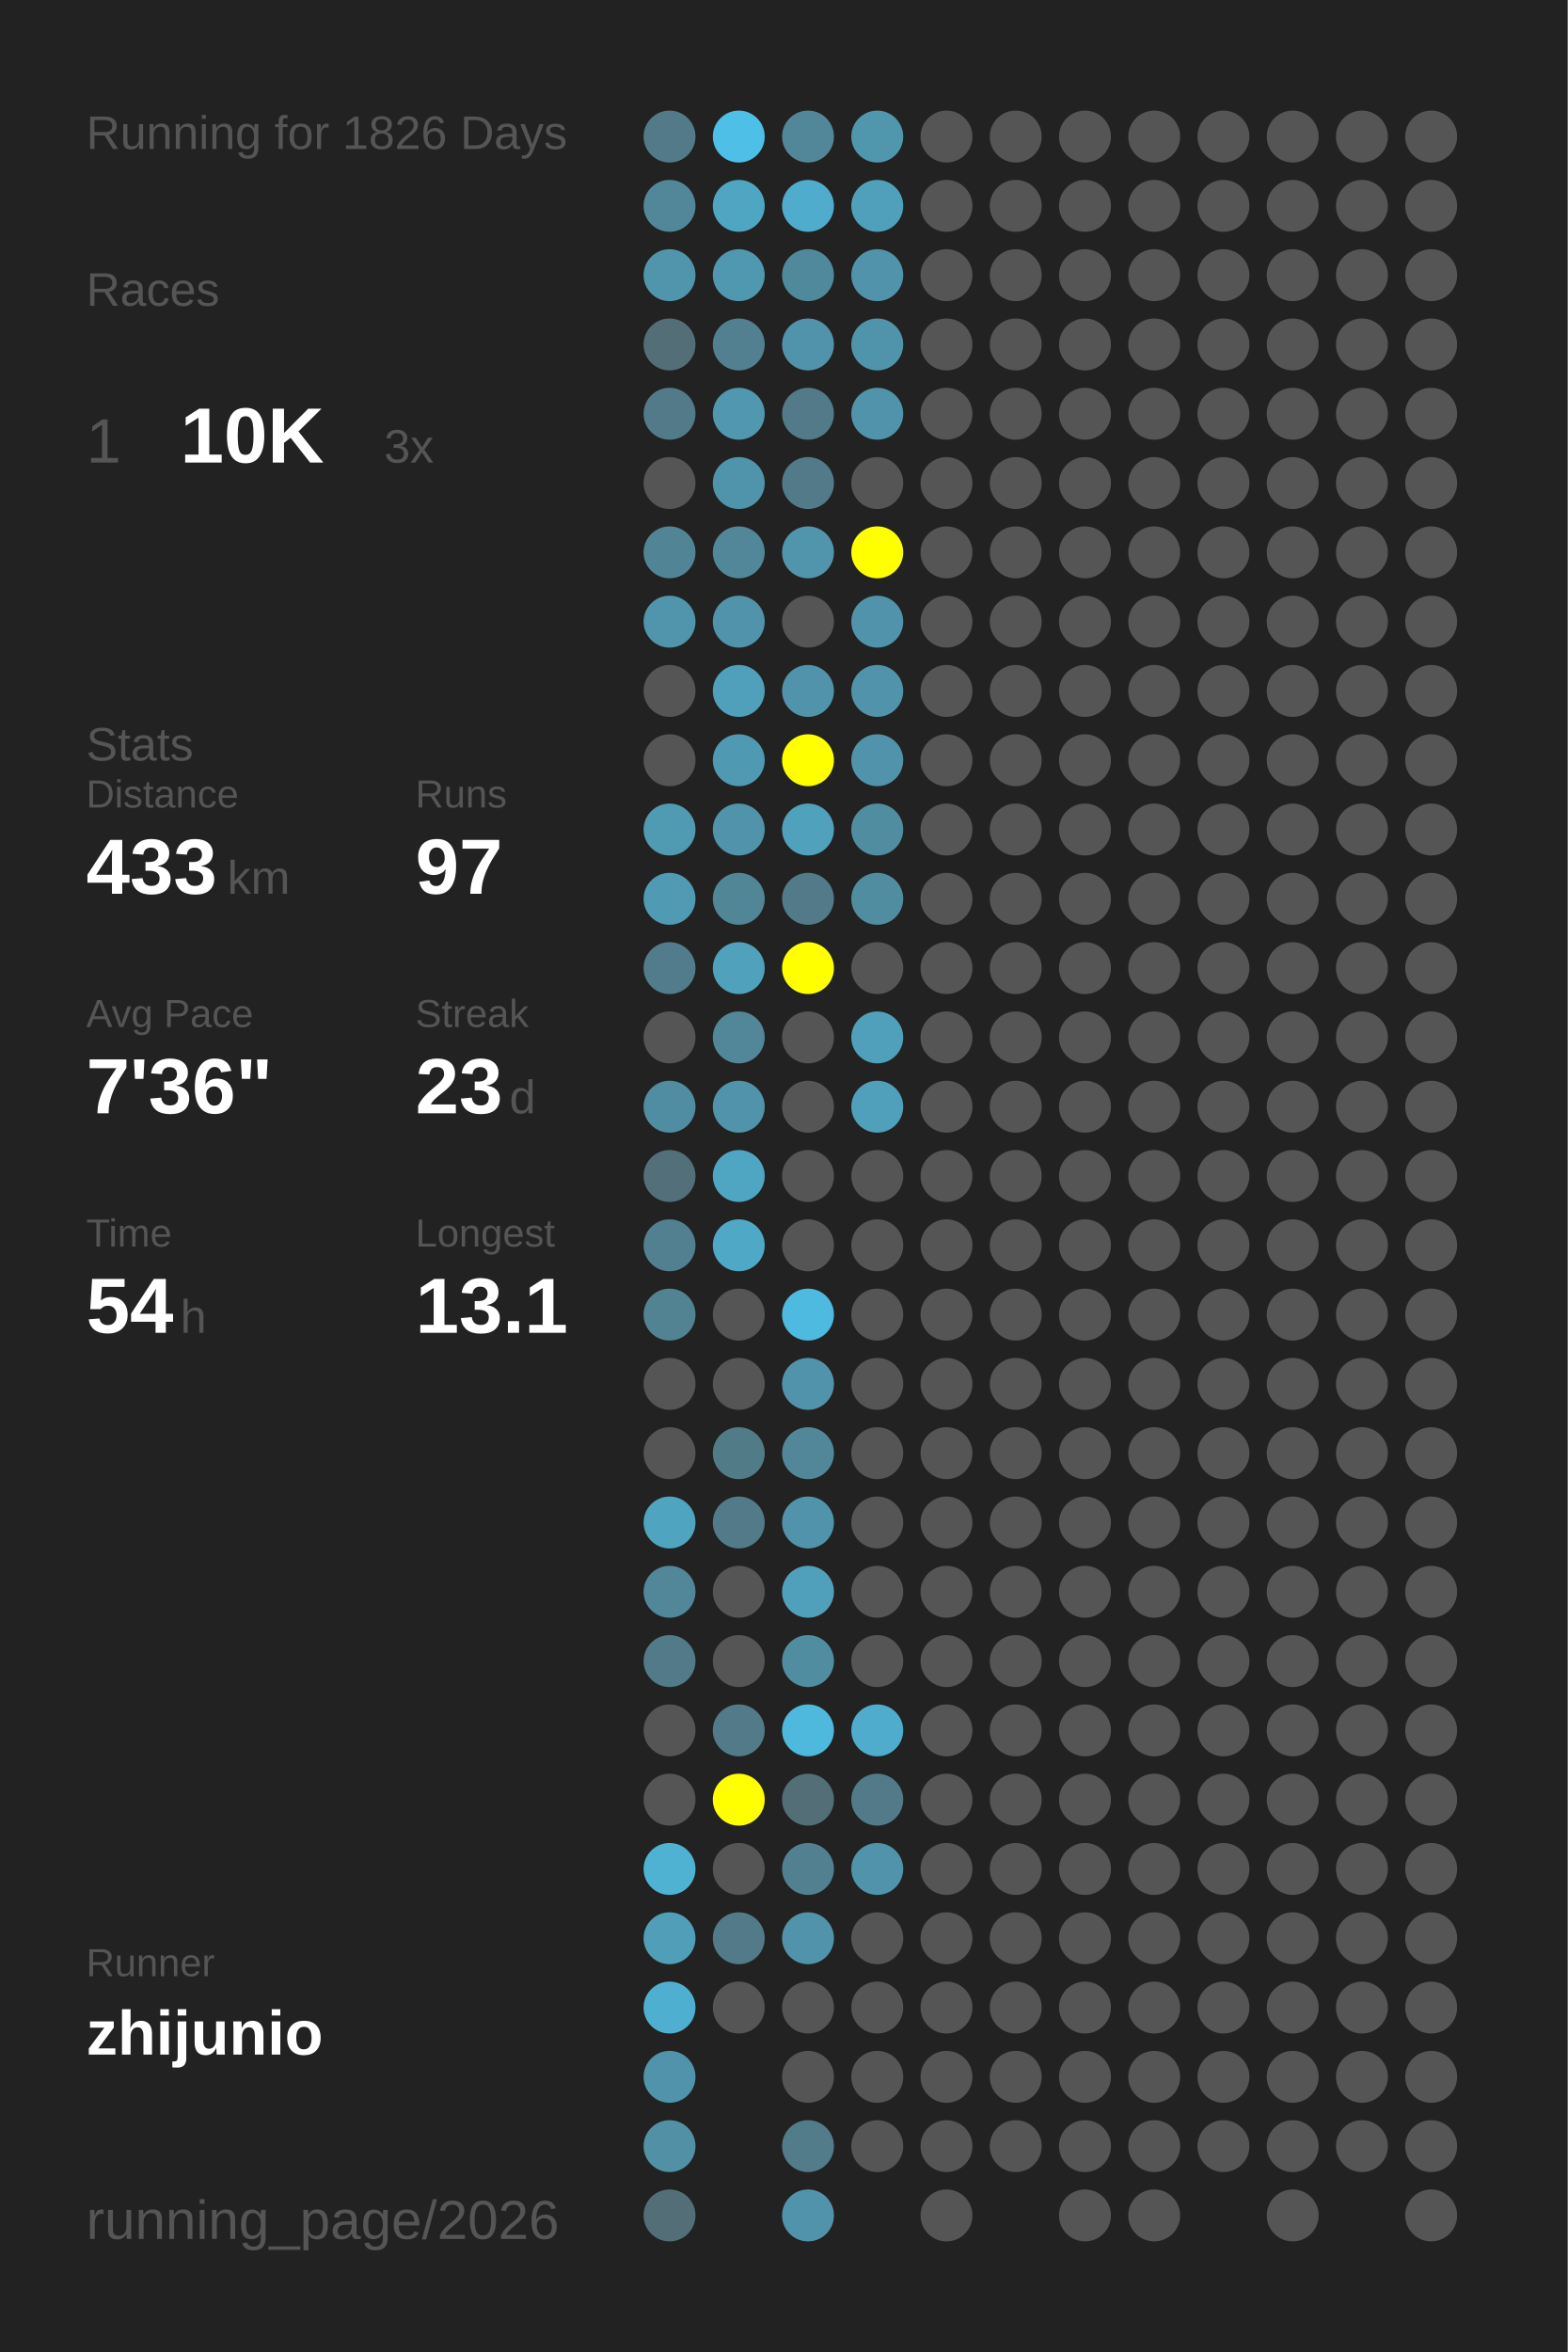
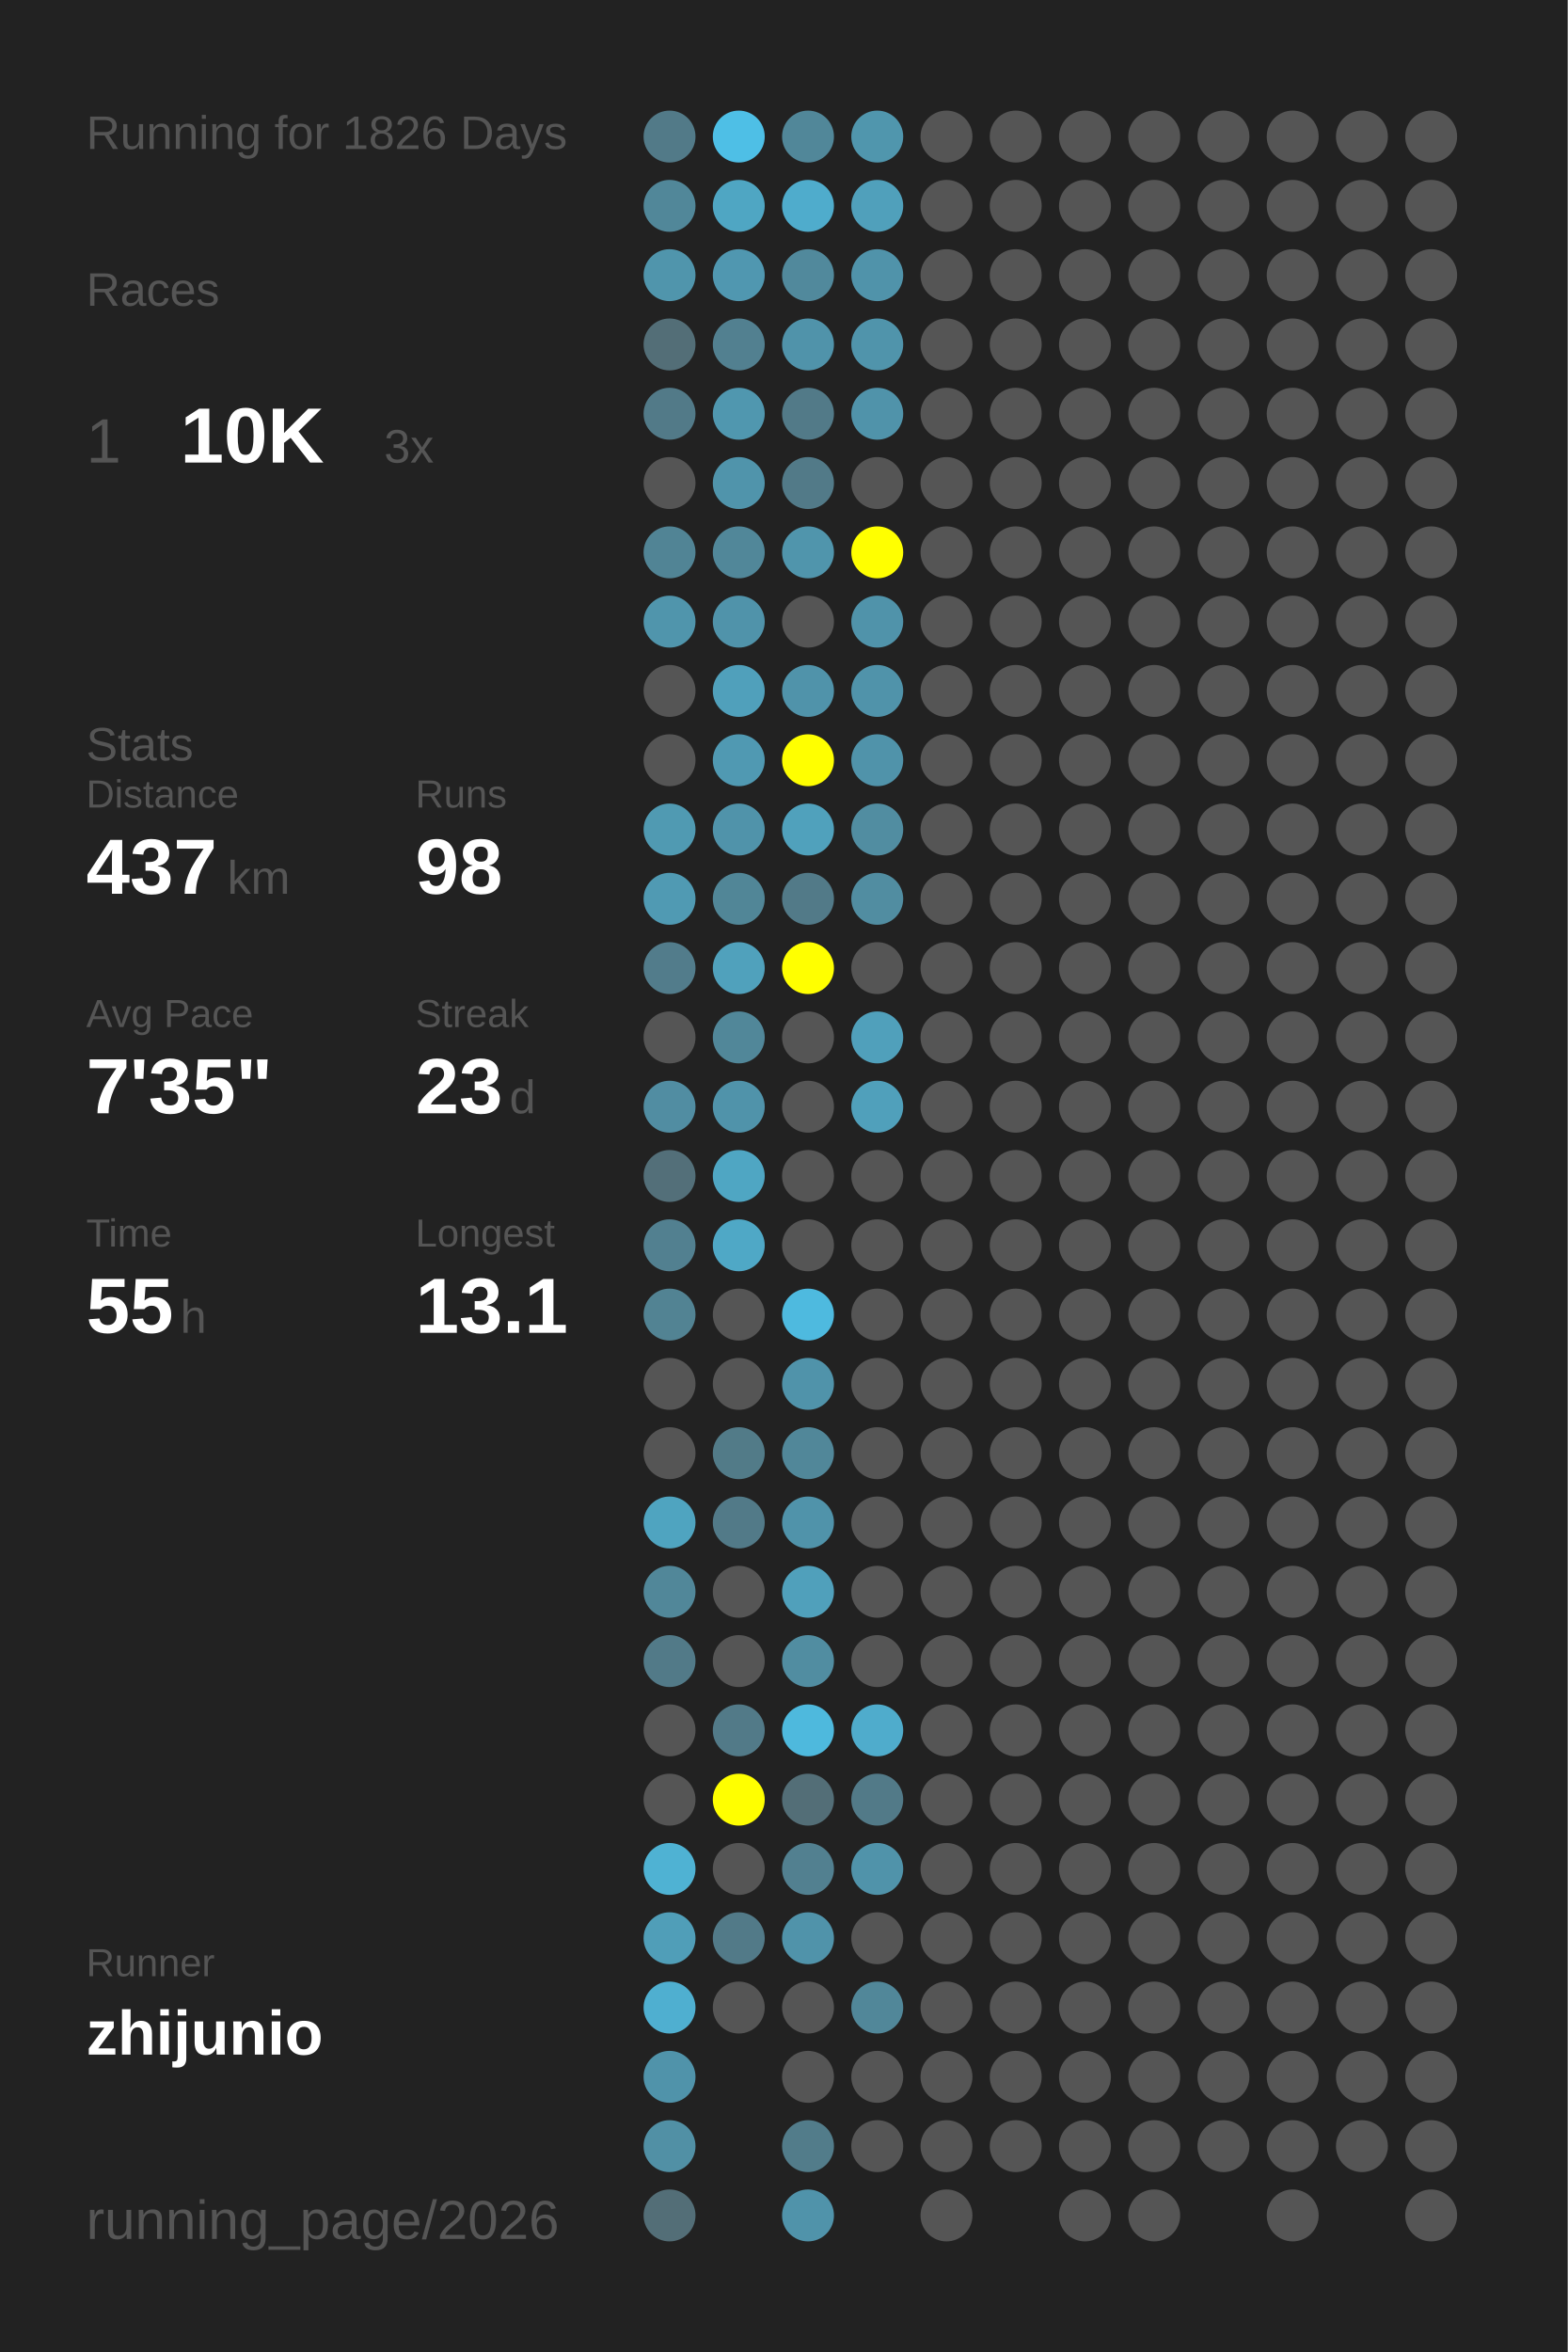
<svg xmlns="http://www.w3.org/2000/svg" baseProfile="full" height="300mm" version="1.1" viewBox="0,0,200,300" width="200mm">
  <defs />
  <rect fill="#222222" height="300" width="200" x="0" y="0" />
  <text fill="#555555" style="font-size:6px; font-family:Arial;" x="11" y="19">Running for 1826 Days</text>
  <text fill="#555555" style="font-size:6px; font-family:Arial;" x="11" y="39">Races</text>
  <text fill="#555555" style="font-size:8px; font-family:Arial;" x="11" y="59">1</text>
  <text fill="#FFFFFF" style="font-size:10px; font-family:Arial; font-weight:bold;" x="23" y="59">10K</text>
  <text fill="#555555" style="font-size:6px; font-family:Arial;" x="49" y="59">3x</text>
  <text fill="#555555" style="font-size:6px; font-family:Arial;" x="11" y="97">Stats</text>
  <text fill="#555555" style="font-size:5px; font-family:Arial;" x="11" y="103">Distance</text>
-   <text fill="#FFFFFF" style="font-size:10px; font-family:Arial; font-weight:bold;" x="11" y="114">433</text>
+   <text fill="#FFFFFF" style="font-size:10px; font-family:Arial; font-weight:bold;" x="11" y="114">437</text>
  <text fill="#555555" style="font-size:6px; font-family:Arial;" x="29" y="114">km</text>
  <text fill="#555555" style="font-size:5px; font-family:Arial;" x="53" y="103">Runs</text>
-   <text fill="#FFFFFF" style="font-size:10px; font-family:Arial; font-weight:bold;" x="53" y="114">97</text>
+   <text fill="#FFFFFF" style="font-size:10px; font-family:Arial; font-weight:bold;" x="53" y="114">98</text>
  <text fill="#555555" style="font-size:5px; font-family:Arial;" x="11" y="131">Avg Pace</text>
-   <text fill="#FFFFFF" style="font-size:10px; font-family:Arial; font-weight:bold;" x="11" y="142">7'36"</text>
+   <text fill="#FFFFFF" style="font-size:10px; font-family:Arial; font-weight:bold;" x="11" y="142">7'35"</text>
  <text fill="#555555" style="font-size:5px; font-family:Arial;" x="53" y="131">Streak</text>
  <text fill="#FFFFFF" style="font-size:10px; font-family:Arial; font-weight:bold;" x="53" y="142">23</text>
  <text fill="#555555" style="font-size:6px; font-family:Arial;" x="65" y="142">d</text>
  <text fill="#555555" style="font-size:5px; font-family:Arial;" x="11" y="159">Time</text>
-   <text fill="#FFFFFF" style="font-size:10px; font-family:Arial; font-weight:bold;" x="11" y="170">54</text>
+   <text fill="#FFFFFF" style="font-size:10px; font-family:Arial; font-weight:bold;" x="11" y="170">55</text>
  <text fill="#555555" style="font-size:6px; font-family:Arial;" x="23" y="170">h</text>
  <text fill="#555555" style="font-size:5px; font-family:Arial;" x="53" y="159">Longest</text>
  <text fill="#FFFFFF" style="font-size:10px; font-family:Arial; font-weight:bold;" x="53" y="170">13.1</text>
  <text fill="#555555" style="font-size:5px; font-family:Arial;" x="11" y="252.065">Runner</text>
  <text fill="#FFFFFF" style="font-size:8px; font-family:Arial; font-weight:bold;" x="11" y="262.065">zhijunio</text>
  <text fill="#555555" style="font-size:7px; font-family:Arial;" x="11" y="285.581">running_page/2026</text>
  <circle cx="85.417" cy="17.419" fill="#527a88" r="3.312" />
  <circle cx="85.417" cy="26.258" fill="#518799" r="3.312" />
  <circle cx="85.417" cy="35.097" fill="#5095ac" r="3.312" />
  <circle cx="85.417" cy="43.935" fill="#536e77" r="3.312" />
  <circle cx="85.417" cy="52.774" fill="#527a88" r="3.312" />
  <circle cx="85.417" cy="61.613" fill="#555555" r="3.312" />
  <circle cx="85.417" cy="70.452" fill="#518495" r="3.312" />
  <circle cx="85.417" cy="79.29" fill="#5095ac" r="3.312" />
  <circle cx="85.417" cy="88.129" fill="#555555" r="3.312" />
  <circle cx="85.417" cy="96.968" fill="#555555" r="3.312" />
  <circle cx="85.417" cy="105.806" fill="#509ab2" r="3.312" />
  <circle cx="85.417" cy="114.645" fill="#509ab3" r="3.312" />
  <circle cx="85.417" cy="123.484" fill="#527c8b" r="3.312" />
  <circle cx="85.417" cy="132.323" fill="#555555" r="3.312" />
  <circle cx="85.417" cy="141.161" fill="#518da2" r="3.312" />
  <circle cx="85.417" cy="150" fill="#536f79" r="3.312" />
  <circle cx="85.417" cy="158.839" fill="#528090" r="3.312" />
  <circle cx="85.417" cy="167.677" fill="#528393" r="3.312" />
  <circle cx="85.417" cy="176.516" fill="#555555" r="3.312" />
  <circle cx="85.417" cy="185.355" fill="#555555" r="3.312" />
  <circle cx="85.417" cy="194.194" fill="#4fa4c0" r="3.312" />
  <circle cx="85.417" cy="203.032" fill="#518799" r="3.312" />
  <circle cx="85.417" cy="211.871" fill="#527a88" r="3.312" />
  <circle cx="85.417" cy="220.71" fill="#555555" r="3.312" />
  <circle cx="85.417" cy="229.548" fill="#555555" r="3.312" />
  <circle cx="85.417" cy="238.387" fill="#4fb2d3" r="3.312" />
  <circle cx="85.417" cy="247.226" fill="#509eb8" r="3.312" />
  <circle cx="85.417" cy="256.065" fill="#4fafd0" r="3.312" />
  <circle cx="85.417" cy="264.903" fill="#5093aa" r="3.312" />
  <circle cx="85.417" cy="273.742" fill="#5190a5" r="3.312" />
  <circle cx="85.417" cy="282.581" fill="#536e77" r="3.312" />
  <circle cx="94.25" cy="17.419" fill="#4ebfe6" r="3.312" />
  <circle cx="94.25" cy="26.258" fill="#4fa6c3" r="3.312" />
  <circle cx="94.25" cy="35.097" fill="#5097b0" r="3.312" />
  <circle cx="94.25" cy="43.935" fill="#528090" r="3.312" />
  <circle cx="94.25" cy="52.774" fill="#5097af" r="3.312" />
  <circle cx="94.25" cy="61.613" fill="#5094ab" r="3.312" />
  <circle cx="94.25" cy="70.452" fill="#518799" r="3.312" />
  <circle cx="94.25" cy="79.29" fill="#5093aa" r="3.312" />
  <circle cx="94.25" cy="88.129" fill="#50a0bb" r="3.312" />
  <circle cx="94.25" cy="96.968" fill="#5099b2" r="3.312" />
  <circle cx="94.25" cy="105.806" fill="#5093aa" r="3.312" />
  <circle cx="94.25" cy="114.645" fill="#518697" r="3.312" />
  <circle cx="94.25" cy="123.484" fill="#50a1bc" r="3.312" />
  <circle cx="94.25" cy="132.323" fill="#518799" r="3.312" />
  <circle cx="94.25" cy="141.161" fill="#5093aa" r="3.312" />
  <circle cx="94.25" cy="150" fill="#4fa6c3" r="3.312" />
  <circle cx="94.25" cy="158.839" fill="#4fa8c6" r="3.312" />
  <circle cx="94.25" cy="167.677" fill="#555555" r="3.312" />
  <circle cx="94.25" cy="176.516" fill="#555555" r="3.312" />
  <circle cx="94.25" cy="185.355" fill="#527b88" r="3.312" />
  <circle cx="94.25" cy="194.194" fill="#527a88" r="3.312" />
  <circle cx="94.25" cy="203.032" fill="#555555" r="3.312" />
  <circle cx="94.25" cy="211.871" fill="#555555" r="3.312" />
  <circle cx="94.25" cy="220.71" fill="#527a88" r="3.312" />
  <circle cx="94.25" cy="229.548" fill="#FFFF00" r="3.312" />
  <circle cx="94.25" cy="238.387" fill="#555555" r="3.312" />
  <circle cx="94.25" cy="247.226" fill="#527a88" r="3.312" />
  <circle cx="94.25" cy="256.065" fill="#555555" r="3.312" />
  <circle cx="103.083" cy="17.419" fill="#518799" r="3.312" />
  <circle cx="103.083" cy="26.258" fill="#4faccc" r="3.312" />
  <circle cx="103.083" cy="35.097" fill="#51899c" r="3.312" />
  <circle cx="103.083" cy="43.935" fill="#5093aa" r="3.312" />
  <circle cx="103.083" cy="52.774" fill="#527a88" r="3.312" />
  <circle cx="103.083" cy="61.613" fill="#527a88" r="3.312" />
  <circle cx="103.083" cy="70.452" fill="#5095ac" r="3.312" />
  <circle cx="103.083" cy="79.29" fill="#555555" r="3.312" />
  <circle cx="103.083" cy="88.129" fill="#5093aa" r="3.312" />
  <circle cx="103.083" cy="96.968" fill="#FFFF00" r="3.312" />
  <circle cx="103.083" cy="105.806" fill="#50a1bc" r="3.312" />
  <circle cx="103.083" cy="114.645" fill="#527a88" r="3.312" />
  <circle cx="103.083" cy="123.484" fill="#FFFF00" r="3.312" />
  <circle cx="103.083" cy="132.323" fill="#555555" r="3.312" />
  <circle cx="103.083" cy="141.161" fill="#555555" r="3.312" />
  <circle cx="103.083" cy="150" fill="#555555" r="3.312" />
  <circle cx="103.083" cy="158.839" fill="#555555" r="3.312" />
  <circle cx="103.083" cy="167.677" fill="#4ebadf" r="3.312" />
  <circle cx="103.083" cy="176.516" fill="#5093aa" r="3.312" />
  <circle cx="103.083" cy="185.355" fill="#518799" r="3.312" />
  <circle cx="103.083" cy="194.194" fill="#5093aa" r="3.312" />
  <circle cx="103.083" cy="203.032" fill="#50a0bb" r="3.312" />
  <circle cx="103.083" cy="211.871" fill="#518da1" r="3.312" />
  <circle cx="103.083" cy="220.71" fill="#4eb9dd" r="3.312" />
  <circle cx="103.083" cy="229.548" fill="#536e77" r="3.312" />
  <circle cx="103.083" cy="238.387" fill="#528090" r="3.312" />
  <circle cx="103.083" cy="247.226" fill="#5093aa" r="3.312" />
  <circle cx="103.083" cy="256.065" fill="#555555" r="3.312" />
  <circle cx="103.083" cy="264.903" fill="#555555" r="3.312" />
  <circle cx="103.083" cy="273.742" fill="#527c8a" r="3.312" />
  <circle cx="103.083" cy="282.581" fill="#5093aa" r="3.312" />
  <circle cx="111.917" cy="17.419" fill="#5096ad" r="3.312" />
  <circle cx="111.917" cy="26.258" fill="#50a0bb" r="3.312" />
  <circle cx="111.917" cy="35.097" fill="#5093aa" r="3.312" />
  <circle cx="111.917" cy="43.935" fill="#5094ab" r="3.312" />
  <circle cx="111.917" cy="52.774" fill="#5093aa" r="3.312" />
  <circle cx="111.917" cy="61.613" fill="#555555" r="3.312" />
  <circle cx="111.917" cy="70.452" fill="#FFFF00" r="3.312" />
  <circle cx="111.917" cy="79.29" fill="#5093aa" r="3.312" />
  <circle cx="111.917" cy="88.129" fill="#5093aa" r="3.312" />
  <circle cx="111.917" cy="96.968" fill="#5093aa" r="3.312" />
  <circle cx="111.917" cy="105.806" fill="#518da1" r="3.312" />
  <circle cx="111.917" cy="114.645" fill="#518da1" r="3.312" />
  <circle cx="111.917" cy="123.484" fill="#555555" r="3.312" />
  <circle cx="111.917" cy="132.323" fill="#50a0bb" r="3.312" />
  <circle cx="111.917" cy="141.161" fill="#50a0bb" r="3.312" />
  <circle cx="111.917" cy="150" fill="#555555" r="3.312" />
  <circle cx="111.917" cy="158.839" fill="#555555" r="3.312" />
  <circle cx="111.917" cy="167.677" fill="#555555" r="3.312" />
  <circle cx="111.917" cy="176.516" fill="#555555" r="3.312" />
  <circle cx="111.917" cy="185.355" fill="#555555" r="3.312" />
  <circle cx="111.917" cy="194.194" fill="#555555" r="3.312" />
  <circle cx="111.917" cy="203.032" fill="#555555" r="3.312" />
  <circle cx="111.917" cy="211.871" fill="#555555" r="3.312" />
  <circle cx="111.917" cy="220.71" fill="#4faccc" r="3.312" />
  <circle cx="111.917" cy="229.548" fill="#527a88" r="3.312" />
  <circle cx="111.917" cy="238.387" fill="#5093aa" r="3.312" />
  <circle cx="111.917" cy="247.226" fill="#555555" r="3.312" />
-   <circle cx="111.917" cy="256.065" fill="#555555" r="3.312" />
+   <circle cx="111.917" cy="256.065" fill="#518799" r="3.312" />
  <circle cx="111.917" cy="264.903" fill="#555555" r="3.312" />
  <circle cx="111.917" cy="273.742" fill="#555555" r="3.312" />
  <circle cx="120.75" cy="17.419" fill="#555555" r="3.312" />
  <circle cx="120.75" cy="26.258" fill="#555555" r="3.312" />
  <circle cx="120.75" cy="35.097" fill="#555555" r="3.312" />
  <circle cx="120.75" cy="43.935" fill="#555555" r="3.312" />
  <circle cx="120.75" cy="52.774" fill="#555555" r="3.312" />
  <circle cx="120.75" cy="61.613" fill="#555555" r="3.312" />
  <circle cx="120.75" cy="70.452" fill="#555555" r="3.312" />
  <circle cx="120.75" cy="79.29" fill="#555555" r="3.312" />
  <circle cx="120.75" cy="88.129" fill="#555555" r="3.312" />
  <circle cx="120.75" cy="96.968" fill="#555555" r="3.312" />
  <circle cx="120.75" cy="105.806" fill="#555555" r="3.312" />
  <circle cx="120.75" cy="114.645" fill="#555555" r="3.312" />
  <circle cx="120.75" cy="123.484" fill="#555555" r="3.312" />
  <circle cx="120.75" cy="132.323" fill="#555555" r="3.312" />
  <circle cx="120.75" cy="141.161" fill="#555555" r="3.312" />
  <circle cx="120.75" cy="150" fill="#555555" r="3.312" />
  <circle cx="120.75" cy="158.839" fill="#555555" r="3.312" />
  <circle cx="120.75" cy="167.677" fill="#555555" r="3.312" />
  <circle cx="120.75" cy="176.516" fill="#555555" r="3.312" />
  <circle cx="120.75" cy="185.355" fill="#555555" r="3.312" />
  <circle cx="120.75" cy="194.194" fill="#555555" r="3.312" />
  <circle cx="120.75" cy="203.032" fill="#555555" r="3.312" />
  <circle cx="120.75" cy="211.871" fill="#555555" r="3.312" />
  <circle cx="120.75" cy="220.71" fill="#555555" r="3.312" />
  <circle cx="120.75" cy="229.548" fill="#555555" r="3.312" />
  <circle cx="120.75" cy="238.387" fill="#555555" r="3.312" />
  <circle cx="120.75" cy="247.226" fill="#555555" r="3.312" />
  <circle cx="120.75" cy="256.065" fill="#555555" r="3.312" />
  <circle cx="120.75" cy="264.903" fill="#555555" r="3.312" />
  <circle cx="120.75" cy="273.742" fill="#555555" r="3.312" />
  <circle cx="120.75" cy="282.581" fill="#555555" r="3.312" />
  <circle cx="129.583" cy="17.419" fill="#555555" r="3.312" />
  <circle cx="129.583" cy="26.258" fill="#555555" r="3.312" />
  <circle cx="129.583" cy="35.097" fill="#555555" r="3.312" />
  <circle cx="129.583" cy="43.935" fill="#555555" r="3.312" />
  <circle cx="129.583" cy="52.774" fill="#555555" r="3.312" />
  <circle cx="129.583" cy="61.613" fill="#555555" r="3.312" />
  <circle cx="129.583" cy="70.452" fill="#555555" r="3.312" />
  <circle cx="129.583" cy="79.29" fill="#555555" r="3.312" />
  <circle cx="129.583" cy="88.129" fill="#555555" r="3.312" />
  <circle cx="129.583" cy="96.968" fill="#555555" r="3.312" />
  <circle cx="129.583" cy="105.806" fill="#555555" r="3.312" />
  <circle cx="129.583" cy="114.645" fill="#555555" r="3.312" />
  <circle cx="129.583" cy="123.484" fill="#555555" r="3.312" />
  <circle cx="129.583" cy="132.323" fill="#555555" r="3.312" />
  <circle cx="129.583" cy="141.161" fill="#555555" r="3.312" />
  <circle cx="129.583" cy="150" fill="#555555" r="3.312" />
  <circle cx="129.583" cy="158.839" fill="#555555" r="3.312" />
  <circle cx="129.583" cy="167.677" fill="#555555" r="3.312" />
  <circle cx="129.583" cy="176.516" fill="#555555" r="3.312" />
  <circle cx="129.583" cy="185.355" fill="#555555" r="3.312" />
  <circle cx="129.583" cy="194.194" fill="#555555" r="3.312" />
  <circle cx="129.583" cy="203.032" fill="#555555" r="3.312" />
  <circle cx="129.583" cy="211.871" fill="#555555" r="3.312" />
  <circle cx="129.583" cy="220.71" fill="#555555" r="3.312" />
  <circle cx="129.583" cy="229.548" fill="#555555" r="3.312" />
  <circle cx="129.583" cy="238.387" fill="#555555" r="3.312" />
  <circle cx="129.583" cy="247.226" fill="#555555" r="3.312" />
  <circle cx="129.583" cy="256.065" fill="#555555" r="3.312" />
  <circle cx="129.583" cy="264.903" fill="#555555" r="3.312" />
  <circle cx="129.583" cy="273.742" fill="#555555" r="3.312" />
  <circle cx="138.417" cy="17.419" fill="#555555" r="3.312" />
  <circle cx="138.417" cy="26.258" fill="#555555" r="3.312" />
  <circle cx="138.417" cy="35.097" fill="#555555" r="3.312" />
  <circle cx="138.417" cy="43.935" fill="#555555" r="3.312" />
  <circle cx="138.417" cy="52.774" fill="#555555" r="3.312" />
  <circle cx="138.417" cy="61.613" fill="#555555" r="3.312" />
  <circle cx="138.417" cy="70.452" fill="#555555" r="3.312" />
  <circle cx="138.417" cy="79.29" fill="#555555" r="3.312" />
  <circle cx="138.417" cy="88.129" fill="#555555" r="3.312" />
  <circle cx="138.417" cy="96.968" fill="#555555" r="3.312" />
  <circle cx="138.417" cy="105.806" fill="#555555" r="3.312" />
  <circle cx="138.417" cy="114.645" fill="#555555" r="3.312" />
  <circle cx="138.417" cy="123.484" fill="#555555" r="3.312" />
  <circle cx="138.417" cy="132.323" fill="#555555" r="3.312" />
  <circle cx="138.417" cy="141.161" fill="#555555" r="3.312" />
  <circle cx="138.417" cy="150" fill="#555555" r="3.312" />
  <circle cx="138.417" cy="158.839" fill="#555555" r="3.312" />
  <circle cx="138.417" cy="167.677" fill="#555555" r="3.312" />
  <circle cx="138.417" cy="176.516" fill="#555555" r="3.312" />
  <circle cx="138.417" cy="185.355" fill="#555555" r="3.312" />
  <circle cx="138.417" cy="194.194" fill="#555555" r="3.312" />
  <circle cx="138.417" cy="203.032" fill="#555555" r="3.312" />
  <circle cx="138.417" cy="211.871" fill="#555555" r="3.312" />
  <circle cx="138.417" cy="220.71" fill="#555555" r="3.312" />
  <circle cx="138.417" cy="229.548" fill="#555555" r="3.312" />
  <circle cx="138.417" cy="238.387" fill="#555555" r="3.312" />
  <circle cx="138.417" cy="247.226" fill="#555555" r="3.312" />
  <circle cx="138.417" cy="256.065" fill="#555555" r="3.312" />
  <circle cx="138.417" cy="264.903" fill="#555555" r="3.312" />
  <circle cx="138.417" cy="273.742" fill="#555555" r="3.312" />
  <circle cx="138.417" cy="282.581" fill="#555555" r="3.312" />
  <circle cx="147.25" cy="17.419" fill="#555555" r="3.312" />
  <circle cx="147.25" cy="26.258" fill="#555555" r="3.312" />
  <circle cx="147.25" cy="35.097" fill="#555555" r="3.312" />
  <circle cx="147.25" cy="43.935" fill="#555555" r="3.312" />
  <circle cx="147.25" cy="52.774" fill="#555555" r="3.312" />
  <circle cx="147.25" cy="61.613" fill="#555555" r="3.312" />
  <circle cx="147.25" cy="70.452" fill="#555555" r="3.312" />
  <circle cx="147.25" cy="79.29" fill="#555555" r="3.312" />
  <circle cx="147.25" cy="88.129" fill="#555555" r="3.312" />
  <circle cx="147.25" cy="96.968" fill="#555555" r="3.312" />
  <circle cx="147.25" cy="105.806" fill="#555555" r="3.312" />
  <circle cx="147.25" cy="114.645" fill="#555555" r="3.312" />
  <circle cx="147.25" cy="123.484" fill="#555555" r="3.312" />
  <circle cx="147.25" cy="132.323" fill="#555555" r="3.312" />
  <circle cx="147.25" cy="141.161" fill="#555555" r="3.312" />
  <circle cx="147.25" cy="150" fill="#555555" r="3.312" />
  <circle cx="147.25" cy="158.839" fill="#555555" r="3.312" />
  <circle cx="147.25" cy="167.677" fill="#555555" r="3.312" />
  <circle cx="147.25" cy="176.516" fill="#555555" r="3.312" />
  <circle cx="147.25" cy="185.355" fill="#555555" r="3.312" />
  <circle cx="147.25" cy="194.194" fill="#555555" r="3.312" />
  <circle cx="147.25" cy="203.032" fill="#555555" r="3.312" />
  <circle cx="147.25" cy="211.871" fill="#555555" r="3.312" />
  <circle cx="147.25" cy="220.71" fill="#555555" r="3.312" />
  <circle cx="147.25" cy="229.548" fill="#555555" r="3.312" />
  <circle cx="147.25" cy="238.387" fill="#555555" r="3.312" />
  <circle cx="147.25" cy="247.226" fill="#555555" r="3.312" />
  <circle cx="147.25" cy="256.065" fill="#555555" r="3.312" />
  <circle cx="147.25" cy="264.903" fill="#555555" r="3.312" />
  <circle cx="147.25" cy="273.742" fill="#555555" r="3.312" />
  <circle cx="147.25" cy="282.581" fill="#555555" r="3.312" />
  <circle cx="156.083" cy="17.419" fill="#555555" r="3.312" />
  <circle cx="156.083" cy="26.258" fill="#555555" r="3.312" />
  <circle cx="156.083" cy="35.097" fill="#555555" r="3.312" />
  <circle cx="156.083" cy="43.935" fill="#555555" r="3.312" />
  <circle cx="156.083" cy="52.774" fill="#555555" r="3.312" />
  <circle cx="156.083" cy="61.613" fill="#555555" r="3.312" />
  <circle cx="156.083" cy="70.452" fill="#555555" r="3.312" />
  <circle cx="156.083" cy="79.29" fill="#555555" r="3.312" />
  <circle cx="156.083" cy="88.129" fill="#555555" r="3.312" />
  <circle cx="156.083" cy="96.968" fill="#555555" r="3.312" />
  <circle cx="156.083" cy="105.806" fill="#555555" r="3.312" />
  <circle cx="156.083" cy="114.645" fill="#555555" r="3.312" />
  <circle cx="156.083" cy="123.484" fill="#555555" r="3.312" />
  <circle cx="156.083" cy="132.323" fill="#555555" r="3.312" />
  <circle cx="156.083" cy="141.161" fill="#555555" r="3.312" />
  <circle cx="156.083" cy="150" fill="#555555" r="3.312" />
  <circle cx="156.083" cy="158.839" fill="#555555" r="3.312" />
  <circle cx="156.083" cy="167.677" fill="#555555" r="3.312" />
  <circle cx="156.083" cy="176.516" fill="#555555" r="3.312" />
  <circle cx="156.083" cy="185.355" fill="#555555" r="3.312" />
  <circle cx="156.083" cy="194.194" fill="#555555" r="3.312" />
  <circle cx="156.083" cy="203.032" fill="#555555" r="3.312" />
  <circle cx="156.083" cy="211.871" fill="#555555" r="3.312" />
  <circle cx="156.083" cy="220.71" fill="#555555" r="3.312" />
  <circle cx="156.083" cy="229.548" fill="#555555" r="3.312" />
  <circle cx="156.083" cy="238.387" fill="#555555" r="3.312" />
  <circle cx="156.083" cy="247.226" fill="#555555" r="3.312" />
  <circle cx="156.083" cy="256.065" fill="#555555" r="3.312" />
  <circle cx="156.083" cy="264.903" fill="#555555" r="3.312" />
  <circle cx="156.083" cy="273.742" fill="#555555" r="3.312" />
  <circle cx="164.917" cy="17.419" fill="#555555" r="3.312" />
  <circle cx="164.917" cy="26.258" fill="#555555" r="3.312" />
  <circle cx="164.917" cy="35.097" fill="#555555" r="3.312" />
  <circle cx="164.917" cy="43.935" fill="#555555" r="3.312" />
  <circle cx="164.917" cy="52.774" fill="#555555" r="3.312" />
  <circle cx="164.917" cy="61.613" fill="#555555" r="3.312" />
  <circle cx="164.917" cy="70.452" fill="#555555" r="3.312" />
  <circle cx="164.917" cy="79.29" fill="#555555" r="3.312" />
  <circle cx="164.917" cy="88.129" fill="#555555" r="3.312" />
  <circle cx="164.917" cy="96.968" fill="#555555" r="3.312" />
  <circle cx="164.917" cy="105.806" fill="#555555" r="3.312" />
  <circle cx="164.917" cy="114.645" fill="#555555" r="3.312" />
  <circle cx="164.917" cy="123.484" fill="#555555" r="3.312" />
  <circle cx="164.917" cy="132.323" fill="#555555" r="3.312" />
  <circle cx="164.917" cy="141.161" fill="#555555" r="3.312" />
  <circle cx="164.917" cy="150" fill="#555555" r="3.312" />
  <circle cx="164.917" cy="158.839" fill="#555555" r="3.312" />
  <circle cx="164.917" cy="167.677" fill="#555555" r="3.312" />
  <circle cx="164.917" cy="176.516" fill="#555555" r="3.312" />
  <circle cx="164.917" cy="185.355" fill="#555555" r="3.312" />
  <circle cx="164.917" cy="194.194" fill="#555555" r="3.312" />
  <circle cx="164.917" cy="203.032" fill="#555555" r="3.312" />
  <circle cx="164.917" cy="211.871" fill="#555555" r="3.312" />
  <circle cx="164.917" cy="220.71" fill="#555555" r="3.312" />
  <circle cx="164.917" cy="229.548" fill="#555555" r="3.312" />
  <circle cx="164.917" cy="238.387" fill="#555555" r="3.312" />
  <circle cx="164.917" cy="247.226" fill="#555555" r="3.312" />
  <circle cx="164.917" cy="256.065" fill="#555555" r="3.312" />
  <circle cx="164.917" cy="264.903" fill="#555555" r="3.312" />
  <circle cx="164.917" cy="273.742" fill="#555555" r="3.312" />
  <circle cx="164.917" cy="282.581" fill="#555555" r="3.312" />
  <circle cx="173.75" cy="17.419" fill="#555555" r="3.312" />
  <circle cx="173.75" cy="26.258" fill="#555555" r="3.312" />
  <circle cx="173.75" cy="35.097" fill="#555555" r="3.312" />
  <circle cx="173.75" cy="43.935" fill="#555555" r="3.312" />
  <circle cx="173.75" cy="52.774" fill="#555555" r="3.312" />
  <circle cx="173.75" cy="61.613" fill="#555555" r="3.312" />
  <circle cx="173.75" cy="70.452" fill="#555555" r="3.312" />
  <circle cx="173.75" cy="79.29" fill="#555555" r="3.312" />
  <circle cx="173.75" cy="88.129" fill="#555555" r="3.312" />
  <circle cx="173.75" cy="96.968" fill="#555555" r="3.312" />
  <circle cx="173.75" cy="105.806" fill="#555555" r="3.312" />
  <circle cx="173.75" cy="114.645" fill="#555555" r="3.312" />
  <circle cx="173.75" cy="123.484" fill="#555555" r="3.312" />
  <circle cx="173.75" cy="132.323" fill="#555555" r="3.312" />
  <circle cx="173.75" cy="141.161" fill="#555555" r="3.312" />
  <circle cx="173.75" cy="150" fill="#555555" r="3.312" />
  <circle cx="173.75" cy="158.839" fill="#555555" r="3.312" />
  <circle cx="173.75" cy="167.677" fill="#555555" r="3.312" />
  <circle cx="173.75" cy="176.516" fill="#555555" r="3.312" />
  <circle cx="173.75" cy="185.355" fill="#555555" r="3.312" />
  <circle cx="173.75" cy="194.194" fill="#555555" r="3.312" />
  <circle cx="173.75" cy="203.032" fill="#555555" r="3.312" />
  <circle cx="173.75" cy="211.871" fill="#555555" r="3.312" />
  <circle cx="173.75" cy="220.71" fill="#555555" r="3.312" />
  <circle cx="173.75" cy="229.548" fill="#555555" r="3.312" />
  <circle cx="173.75" cy="238.387" fill="#555555" r="3.312" />
  <circle cx="173.75" cy="247.226" fill="#555555" r="3.312" />
  <circle cx="173.75" cy="256.065" fill="#555555" r="3.312" />
  <circle cx="173.75" cy="264.903" fill="#555555" r="3.312" />
  <circle cx="173.75" cy="273.742" fill="#555555" r="3.312" />
  <circle cx="182.583" cy="17.419" fill="#555555" r="3.312" />
  <circle cx="182.583" cy="26.258" fill="#555555" r="3.312" />
  <circle cx="182.583" cy="35.097" fill="#555555" r="3.312" />
  <circle cx="182.583" cy="43.935" fill="#555555" r="3.312" />
  <circle cx="182.583" cy="52.774" fill="#555555" r="3.312" />
  <circle cx="182.583" cy="61.613" fill="#555555" r="3.312" />
  <circle cx="182.583" cy="70.452" fill="#555555" r="3.312" />
  <circle cx="182.583" cy="79.29" fill="#555555" r="3.312" />
  <circle cx="182.583" cy="88.129" fill="#555555" r="3.312" />
  <circle cx="182.583" cy="96.968" fill="#555555" r="3.312" />
  <circle cx="182.583" cy="105.806" fill="#555555" r="3.312" />
  <circle cx="182.583" cy="114.645" fill="#555555" r="3.312" />
  <circle cx="182.583" cy="123.484" fill="#555555" r="3.312" />
  <circle cx="182.583" cy="132.323" fill="#555555" r="3.312" />
  <circle cx="182.583" cy="141.161" fill="#555555" r="3.312" />
  <circle cx="182.583" cy="150" fill="#555555" r="3.312" />
  <circle cx="182.583" cy="158.839" fill="#555555" r="3.312" />
  <circle cx="182.583" cy="167.677" fill="#555555" r="3.312" />
  <circle cx="182.583" cy="176.516" fill="#555555" r="3.312" />
  <circle cx="182.583" cy="185.355" fill="#555555" r="3.312" />
  <circle cx="182.583" cy="194.194" fill="#555555" r="3.312" />
  <circle cx="182.583" cy="203.032" fill="#555555" r="3.312" />
  <circle cx="182.583" cy="211.871" fill="#555555" r="3.312" />
  <circle cx="182.583" cy="220.71" fill="#555555" r="3.312" />
  <circle cx="182.583" cy="229.548" fill="#555555" r="3.312" />
  <circle cx="182.583" cy="238.387" fill="#555555" r="3.312" />
  <circle cx="182.583" cy="247.226" fill="#555555" r="3.312" />
  <circle cx="182.583" cy="256.065" fill="#555555" r="3.312" />
  <circle cx="182.583" cy="264.903" fill="#555555" r="3.312" />
  <circle cx="182.583" cy="273.742" fill="#555555" r="3.312" />
  <circle cx="182.583" cy="282.581" fill="#555555" r="3.312" />
</svg>
